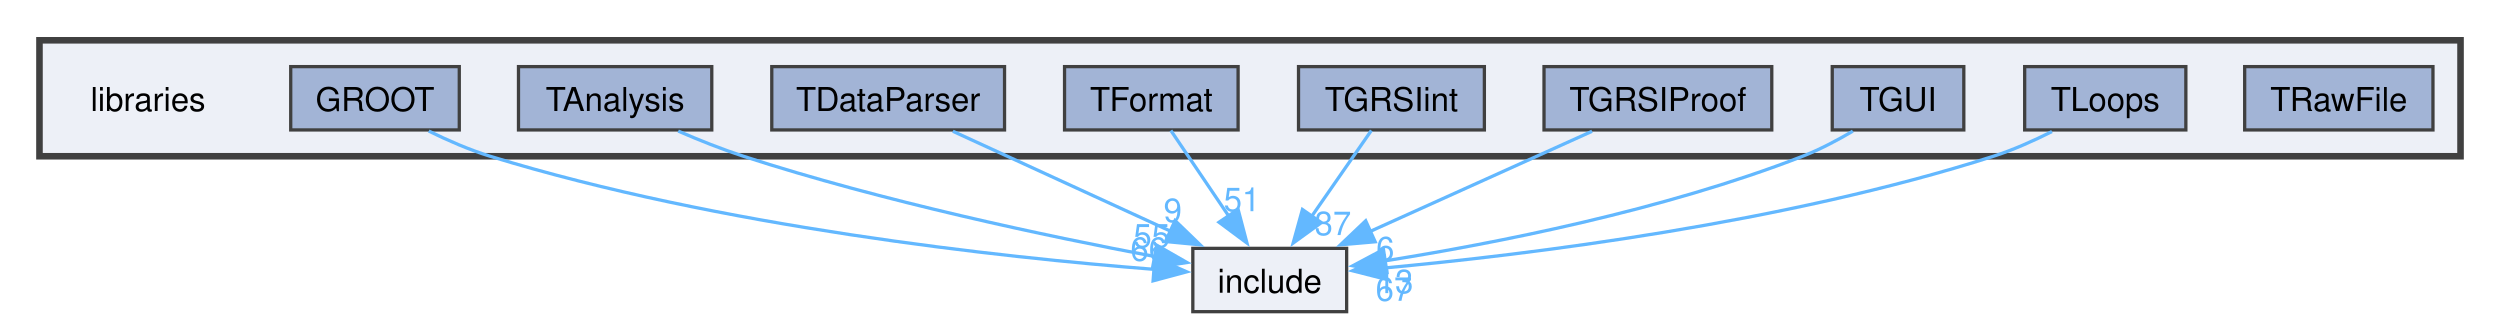
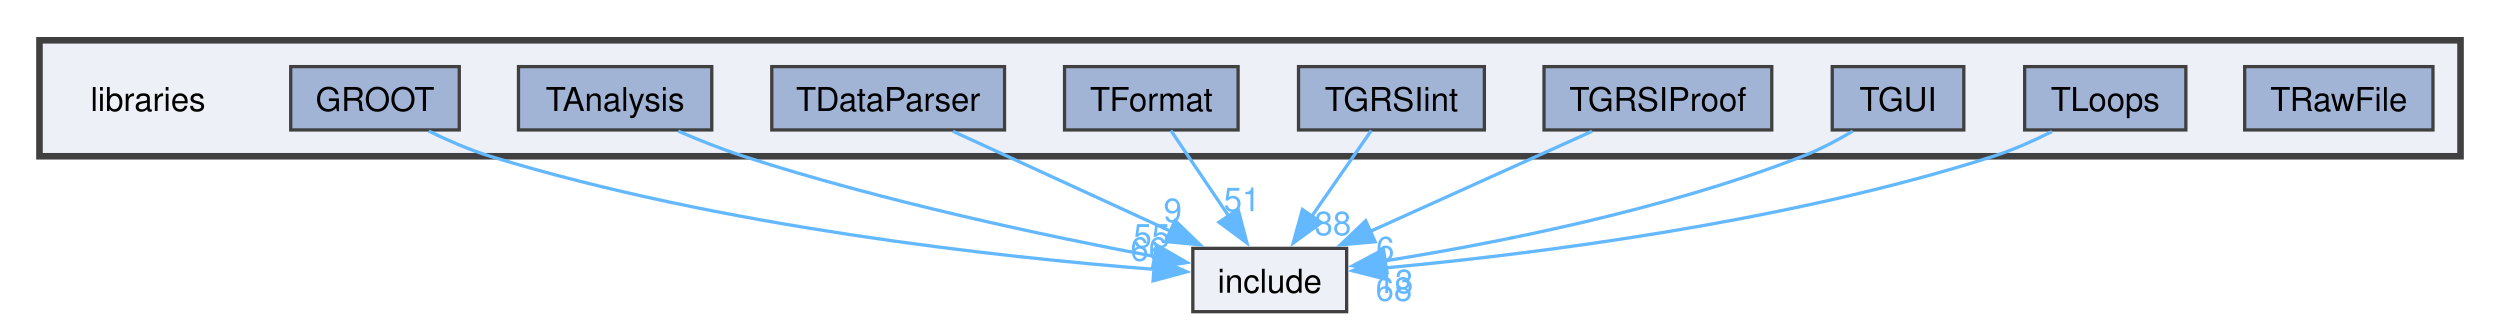
<svg xmlns="http://www.w3.org/2000/svg" xmlns:xlink="http://www.w3.org/1999/xlink" width="760pt" height="99pt" viewBox="0.00 0.00 760.00 98.50">
  <g id="graph0" class="graph" transform="scale(1 1) rotate(0) translate(4 94.5)">
    <g id="clust1" class="cluster">
      <g id="a_clust1">
        <a xlink:href="dir_bc0718b08fb2015b8e59c47b2805f60c.html" target="_top">
          <polygon fill="#edf0f7" stroke="#404040" stroke-width="2" points="8,-47.25 8,-82.5 744,-82.5 744,-47.25 8,-47.25" />
        </a>
      </g>
    </g>
    <g id="node1" class="node">
      <text text-anchor="middle" x="41" y="-61" font-family="Helvetica,sans-Serif" font-size="10.00">libraries</text>
    </g>
    <g id="node2" class="node">
      <g id="a_node2">
        <a xlink:href="dir_47358ee868e3aed1e59cf9c2ead119a2.html" target="_top" xlink:title="GROOT">
          <polygon fill="#a2b4d6" stroke="#404040" points="135.62,-74.5 84.38,-74.5 84.38,-55.25 135.62,-55.25 135.62,-74.5" />
          <text text-anchor="middle" x="110" y="-61" font-family="Helvetica,sans-Serif" font-size="10.00">GROOT</text>
        </a>
      </g>
    </g>
    <g id="node11" class="node">
      <g id="a_node11">
        <a xlink:href="dir_d44c64559bbebec7f509842c48db8b23.html" target="_top" xlink:title="include">
          <polygon fill="#edf0f7" stroke="#404040" points="405.38,-19.25 358.62,-19.25 358.62,0 405.38,0 405.38,-19.25" />
          <text text-anchor="middle" x="382" y="-5.75" font-family="Helvetica,sans-Serif" font-size="10.00">include</text>
        </a>
      </g>
    </g>
    <g id="edge1" class="edge">
      <g id="a_edge1">
        <a xlink:href="dir_000002_000012.html" target="_top">
          <path fill="none" stroke="#63b8ff" d="M126.34,-54.91C132.09,-52.08 138.7,-49.19 145,-47.25 214.74,-25.8 300.06,-16.55 346.95,-12.86" />
          <polygon fill="#63b8ff" stroke="#63b8ff" points="347.06,-16.36 356.77,-12.12 346.54,-9.38 347.06,-16.36" />
        </a>
      </g>
      <g id="a_edge1-headlabel">
        <a xlink:href="dir_000002_000012.html" target="_top" xlink:title="66">
          <text text-anchor="middle" x="345.2" y="-15.47" font-family="Helvetica,sans-Serif" font-size="10.00" fill="#63b8ff">66</text>
        </a>
      </g>
    </g>
    <g id="node3" class="node">
      <g id="a_node3">
        <a xlink:href="dir_13ff732e2c56f9e39f6b01628bb57815.html" target="_top" xlink:title="TAnalysis">
          <polygon fill="#a2b4d6" stroke="#404040" points="212.38,-74.5 153.62,-74.5 153.62,-55.25 212.38,-55.25 212.38,-74.5" />
          <text text-anchor="middle" x="183" y="-61" font-family="Helvetica,sans-Serif" font-size="10.00">TAnalysis</text>
        </a>
      </g>
    </g>
    <g id="edge2" class="edge">
      <g id="a_edge2">
        <a xlink:href="dir_000027_000012.html" target="_top">
          <path fill="none" stroke="#63b8ff" d="M202.18,-54.9C208.41,-52.2 215.42,-49.39 222,-47.25 264.24,-33.53 314.36,-22.94 347.1,-16.76" />
          <polygon fill="#63b8ff" stroke="#63b8ff" points="347.64,-20.21 356.84,-14.95 346.37,-13.33 347.64,-20.21" />
        </a>
      </g>
      <g id="a_edge2-headlabel">
        <a xlink:href="dir_000027_000012.html" target="_top" xlink:title="55">
          <text text-anchor="middle" x="346.11" y="-19.51" font-family="Helvetica,sans-Serif" font-size="10.00" fill="#63b8ff">55</text>
        </a>
      </g>
    </g>
    <g id="node4" class="node">
      <g id="a_node4">
        <a xlink:href="dir_4bb6f76668d6d9582c2c8d16c7151ac7.html" target="_top" xlink:title="TDataParser">
          <polygon fill="#a2b4d6" stroke="#404040" points="301.38,-74.5 230.62,-74.5 230.62,-55.25 301.38,-55.25 301.38,-74.5" />
          <text text-anchor="middle" x="266" y="-61" font-family="Helvetica,sans-Serif" font-size="10.00">TDataParser</text>
        </a>
      </g>
    </g>
    <g id="edge3" class="edge">
      <g id="a_edge3">
        <a xlink:href="dir_000034_000012.html" target="_top">
          <path fill="none" stroke="#63b8ff" d="M285.68,-54.84C303.84,-46.5 331.08,-34 351.97,-24.41" />
          <polygon fill="#63b8ff" stroke="#63b8ff" points="353.22,-27.69 360.85,-20.33 350.3,-21.33 353.22,-27.69" />
        </a>
      </g>
      <g id="a_edge3-headlabel">
        <a xlink:href="dir_000034_000012.html" target="_top" xlink:title="9">
          <text text-anchor="middle" x="352.52" y="-27.26" font-family="Helvetica,sans-Serif" font-size="10.00" fill="#63b8ff">9</text>
        </a>
      </g>
    </g>
    <g id="node5" class="node">
      <g id="a_node5">
        <a xlink:href="dir_2b08b36851fcb6a7439555c8d93f536c.html" target="_top" xlink:title="TFormat">
          <polygon fill="#a2b4d6" stroke="#404040" points="372.38,-74.5 319.62,-74.5 319.62,-55.25 372.38,-55.25 372.38,-74.5" />
          <text text-anchor="middle" x="346" y="-61" font-family="Helvetica,sans-Serif" font-size="10.00">TFormat</text>
        </a>
      </g>
    </g>
    <g id="edge4" class="edge">
      <g id="a_edge4">
        <a xlink:href="dir_000044_000012.html" target="_top">
          <path fill="none" stroke="#63b8ff" d="M351.94,-55.08C356.71,-48.03 363.56,-37.9 369.52,-29.08" />
          <polygon fill="#63b8ff" stroke="#63b8ff" points="372.38,-31.11 375.08,-20.86 366.58,-27.19 372.38,-31.11" />
        </a>
      </g>
      <g id="a_edge4-headlabel">
        <a xlink:href="dir_000044_000012.html" target="_top" xlink:title="51">
          <text text-anchor="middle" x="373.56" y="-30.55" font-family="Helvetica,sans-Serif" font-size="10.00" fill="#63b8ff">51</text>
        </a>
      </g>
    </g>
    <g id="node6" class="node">
      <g id="a_node6">
        <a xlink:href="dir_1f2c117abb9c439347e5eda4f80f97eb.html" target="_top" xlink:title="TGRSIint">
          <polygon fill="#a2b4d6" stroke="#404040" points="447.25,-74.5 390.75,-74.5 390.75,-55.25 447.25,-55.25 447.25,-74.5" />
          <text text-anchor="middle" x="419" y="-61" font-family="Helvetica,sans-Serif" font-size="10.00">TGRSIint</text>
        </a>
      </g>
    </g>
    <g id="edge5" class="edge">
      <g id="a_edge5">
        <a xlink:href="dir_000051_000012.html" target="_top">
          <path fill="none" stroke="#63b8ff" d="M412.89,-55.08C407.94,-47.96 400.8,-37.68 394.63,-28.8" />
          <polygon fill="#63b8ff" stroke="#63b8ff" points="397.69,-27.07 389.11,-20.85 391.94,-31.06 397.69,-27.07" />
        </a>
      </g>
      <g id="a_edge5-headlabel">
-         <a xlink:href="dir_000051_000012.html" target="_top" xlink:title="37">
-           <text text-anchor="middle" x="401.21" y="-23.28" font-family="Helvetica,sans-Serif" font-size="10.00" fill="#63b8ff">37</text>
+         <a xlink:href="dir_000051_000012.html" target="_top" xlink:title="38">
+           <text text-anchor="middle" x="401.21" y="-23.28" font-family="Helvetica,sans-Serif" font-size="10.00" fill="#63b8ff">38</text>
        </a>
      </g>
    </g>
    <g id="node7" class="node">
      <g id="a_node7">
        <a xlink:href="dir_d25f995731f74246ec18802335940536.html" target="_top" xlink:title="TGRSIProof">
          <polygon fill="#a2b4d6" stroke="#404040" points="534.62,-74.5 465.38,-74.5 465.38,-55.25 534.62,-55.25 534.62,-74.5" />
          <text text-anchor="middle" x="500" y="-61" font-family="Helvetica,sans-Serif" font-size="10.00">TGRSIProof</text>
        </a>
      </g>
    </g>
    <g id="edge6" class="edge">
      <g id="a_edge6">
        <a xlink:href="dir_000052_000012.html" target="_top">
          <path fill="none" stroke="#63b8ff" d="M479.98,-54.84C461.51,-46.5 433.79,-34 412.55,-24.41" />
          <polygon fill="#63b8ff" stroke="#63b8ff" points="414.05,-21.25 403.49,-20.33 411.17,-27.63 414.05,-21.25" />
        </a>
      </g>
      <g id="a_edge6-headlabel">
        <a xlink:href="dir_000052_000012.html" target="_top" xlink:title="6">
          <text text-anchor="middle" x="417.11" y="-15.64" font-family="Helvetica,sans-Serif" font-size="10.00" fill="#63b8ff">6</text>
        </a>
      </g>
    </g>
    <g id="node8" class="node">
      <g id="a_node8">
        <a xlink:href="dir_af8759249976916949d3211b2e3ed5df.html" target="_top" xlink:title="TGUI">
          <polygon fill="#a2b4d6" stroke="#404040" points="593,-74.5 553,-74.5 553,-55.25 593,-55.25 593,-74.5" />
          <text text-anchor="middle" x="573" y="-61" font-family="Helvetica,sans-Serif" font-size="10.00">TGUI</text>
        </a>
      </g>
    </g>
    <g id="edge7" class="edge">
      <g id="a_edge7">
        <a xlink:href="dir_000053_000012.html" target="_top">
          <path fill="none" stroke="#63b8ff" d="M559.26,-54.88C554.57,-52.12 549.19,-49.27 544,-47.25 501.7,-30.77 450.16,-20.71 416.74,-15.4" />
          <polygon fill="#63b8ff" stroke="#63b8ff" points="417.63,-12 407.22,-13.95 416.57,-18.92 417.63,-12" />
        </a>
      </g>
      <g id="a_edge7-headlabel">
        <a xlink:href="dir_000053_000012.html" target="_top" xlink:title="13">
          <text text-anchor="middle" x="420.11" y="-5.63" font-family="Helvetica,sans-Serif" font-size="10.00" fill="#63b8ff">13</text>
        </a>
      </g>
    </g>
    <g id="node9" class="node">
      <g id="a_node9">
        <a xlink:href="dir_cd3c6700b09e85b3c422529c0dd23545.html" target="_top" xlink:title="TLoops">
          <polygon fill="#a2b4d6" stroke="#404040" points="660.5,-74.5 611.5,-74.5 611.5,-55.25 660.5,-55.25 660.5,-74.5" />
          <text text-anchor="middle" x="636" y="-61" font-family="Helvetica,sans-Serif" font-size="10.00">TLoops</text>
        </a>
      </g>
    </g>
    <g id="edge8" class="edge">
      <g id="a_edge8">
        <a xlink:href="dir_000063_000012.html" target="_top">
          <path fill="none" stroke="#63b8ff" d="M619.8,-54.76C614.29,-51.99 608.01,-49.17 602,-47.25 538.5,-26.92 460.87,-17.37 416.87,-13.29" />
          <polygon fill="#63b8ff" stroke="#63b8ff" points="417.42,-9.83 407.15,-12.44 416.81,-16.8 417.42,-9.83" />
        </a>
      </g>
      <g id="a_edge8-headlabel">
-         <a xlink:href="dir_000063_000012.html" target="_top" xlink:title="67">
-           <text text-anchor="middle" x="419.74" y="-3.31" font-family="Helvetica,sans-Serif" font-size="10.00" fill="#63b8ff">67</text>
+         <a xlink:href="dir_000063_000012.html" target="_top" xlink:title="68">
+           <text text-anchor="middle" x="419.74" y="-3.31" font-family="Helvetica,sans-Serif" font-size="10.00" fill="#63b8ff">68</text>
        </a>
      </g>
    </g>
    <g id="node10" class="node">
      <g id="a_node10">
        <a xlink:href="dir_197c422d64dd189ebfceb0b28d91a09d.html" target="_top" xlink:title="TRawFile">
          <polygon fill="#a2b4d6" stroke="#404040" points="735.62,-74.5 678.38,-74.5 678.38,-55.25 735.62,-55.25 735.62,-74.5" />
          <text text-anchor="middle" x="707" y="-61" font-family="Helvetica,sans-Serif" font-size="10.00">TRawFile</text>
        </a>
      </g>
    </g>
  </g>
</svg>
